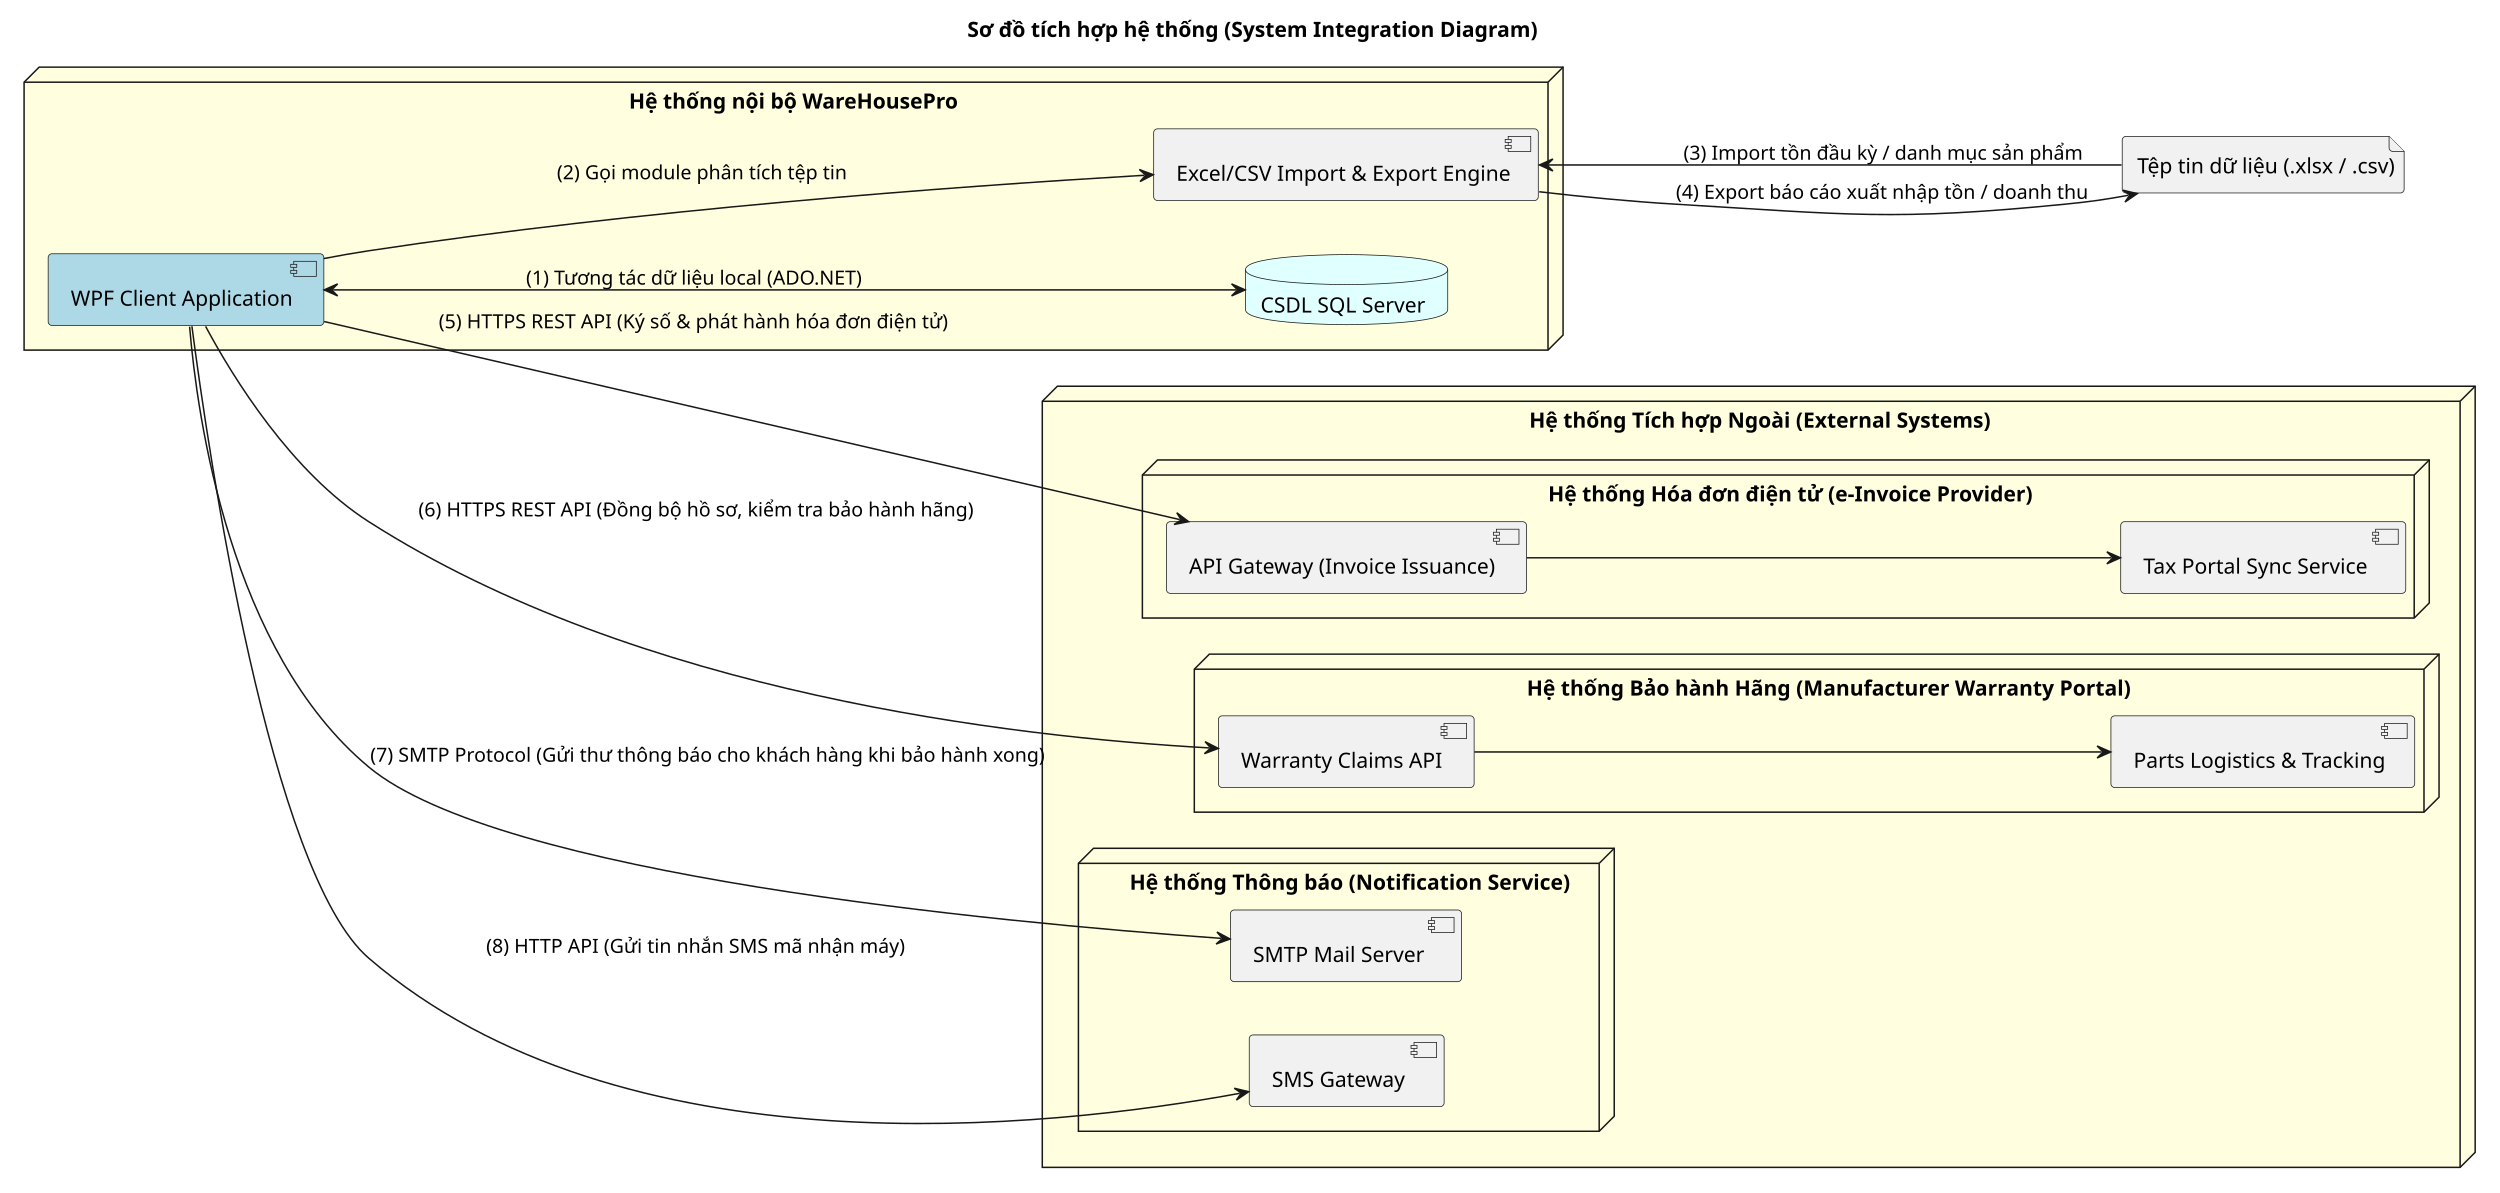
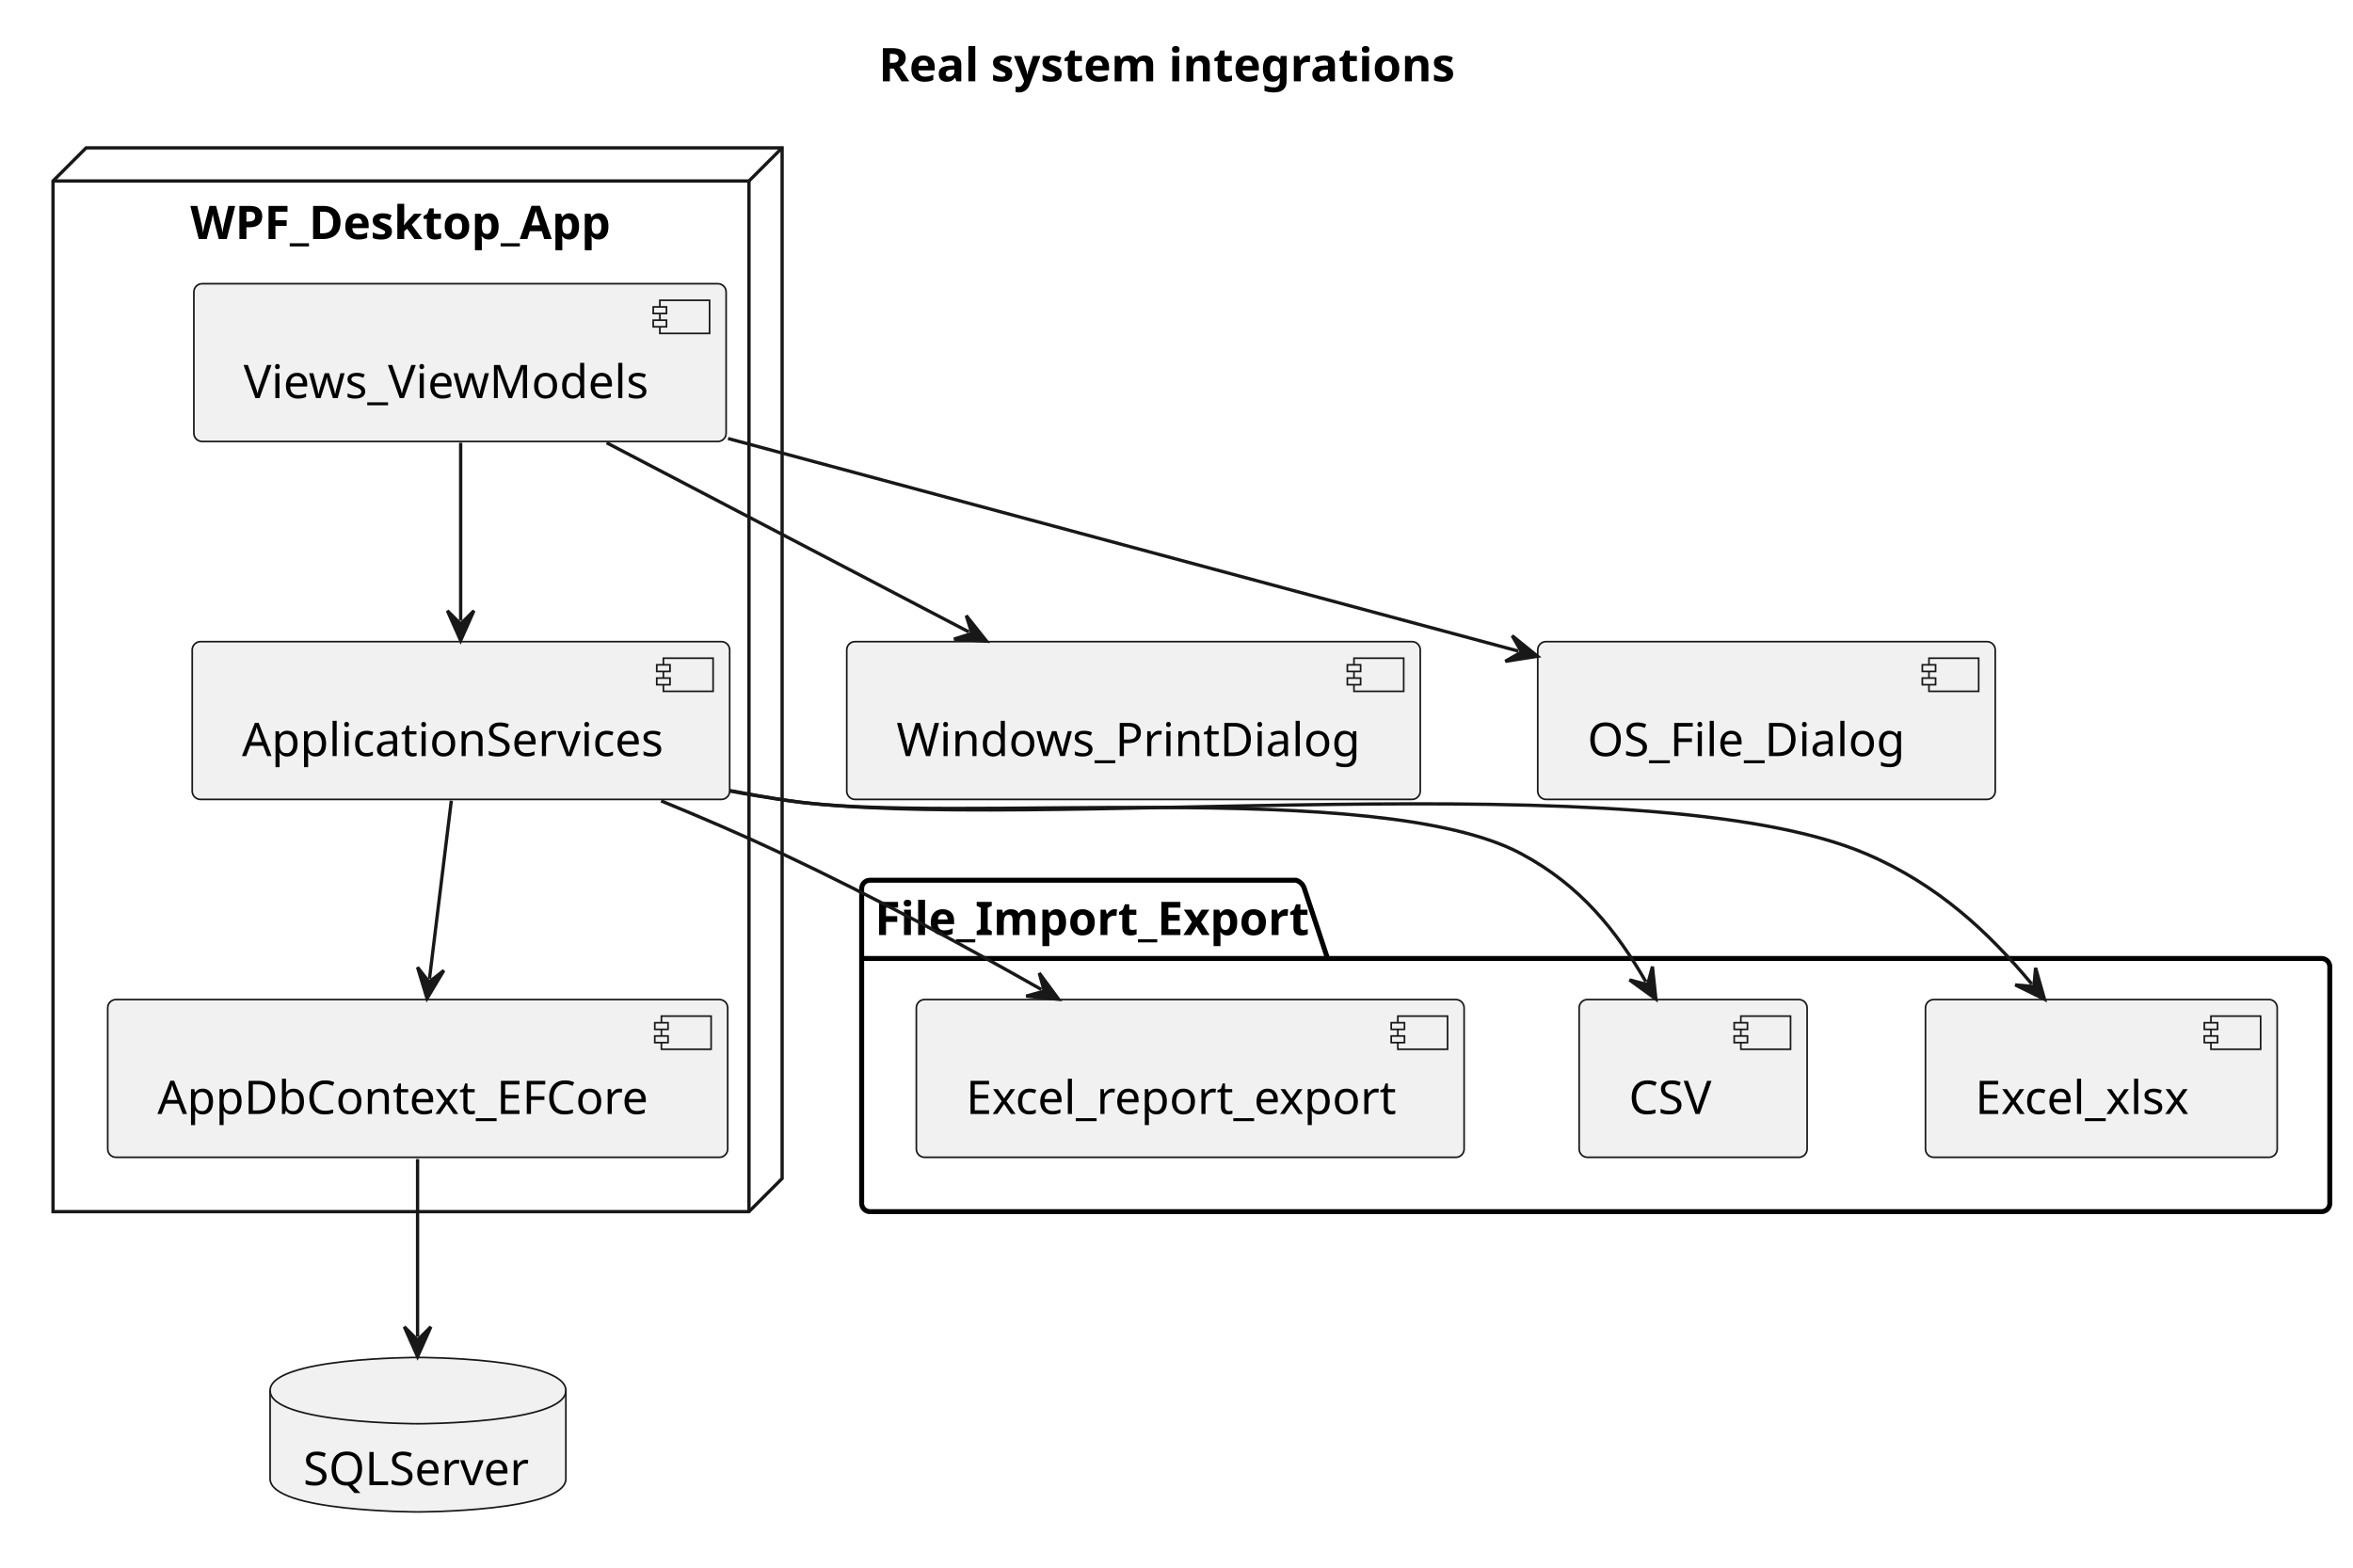
- <svg xmlns="http://www.w3.org/2000/svg" contentStyleType="text/css" data-diagram-type="DESCRIPTION" height="792px" preserveAspectRatio="none" style="width:1661px;height:792px;background:#FFFFFF;" version="1.1" viewBox="0 0 1661 792" width="1661px" zoomAndPan="magnify">
+ <svg xmlns="http://www.w3.org/2000/svg" contentStyleType="text/css" data-diagram-type="DESCRIPTION" height="473px" preserveAspectRatio="none" style="width:710px;height:473px;background:#FFFFFF;" version="1.1" viewBox="0 0 710 473" width="710px" zoomAndPan="magnify">
  <defs />
  <g>
    <g class="title" data-source-line="1">
-       <text fill="#000000" font-family="sans-serif" font-size="14" font-weight="bold" lengthAdjust="spacing" textLength="362.147" x="642.676" y="24.533">Sơ đồ tích hợp hệ thống (System Integration Diagram)</text>
+       <text fill="#000000" font-family="sans-serif" font-size="14" font-weight="bold" lengthAdjust="spacing" textLength="165.724" x="265.138" y="24.533">Real system integrations</text>
    </g>
-     <g class="cluster" data-qualified-name="H. th.ng n.i b. WareHousePro" data-source-line="7" id="ent0002">
-       <polygon fill="#FFFFE0" points="16,54.609,26,44.609,1038.5,44.609,1038.5,222.609,1028.5,232.609,16,232.609,16,54.609" style="stroke:#181818;stroke-width:1;" />
-       <line style="stroke:#181818;stroke-width:1;" x1="1028.5" x2="1038.5" y1="54.609" y2="44.609" />
-       <line style="stroke:#181818;stroke-width:1;" x1="16" x2="1028.5" y1="54.609" y2="54.609" />
-       <line style="stroke:#181818;stroke-width:1;" x1="1028.5" x2="1028.5" y1="54.609" y2="232.609" />
-       <text fill="#000000" font-family="sans-serif" font-size="14" font-weight="bold" lengthAdjust="spacing" textLength="210.779" x="417.86" y="72.143">Hệ thống nội bộ WareHousePro</text>
+     <g class="cluster" data-qualified-name="WPF_Desktop_App" data-source-line="2" id="ent0002">
+       <polygon fill="none" points="16,54.609,26,44.609,236,44.609,236,355.609,226,365.609,16,365.609,16,54.609" style="stroke:#181818;stroke-width:1;" />
+       <line style="stroke:#181818;stroke-width:1;" x1="226" x2="236" y1="54.609" y2="44.609" />
+       <line style="stroke:#181818;stroke-width:1;" x1="16" x2="226" y1="54.609" y2="54.609" />
+       <line style="stroke:#181818;stroke-width:1;" x1="226" x2="226" y1="54.609" y2="365.609" />
+       <text fill="#000000" font-family="sans-serif" font-size="14" font-weight="bold" lengthAdjust="spacing" textLength="129.124" x="57.438" y="72.143">WPF_Desktop_App</text>
    </g>
-     <g class="cluster" data-qualified-name="H. th.ng T.ch h.p Ngo.i .External Systems." data-source-line="13" id="ent0006">
-       <polygon fill="#FFFFE0" points="692.5,266.609,702.5,256.609,1644.5,256.609,1644.5,765.609,1634.5,775.609,692.5,775.609,692.5,266.609" style="stroke:#181818;stroke-width:1;" />
-       <line style="stroke:#181818;stroke-width:1;" x1="1634.5" x2="1644.5" y1="266.609" y2="256.609" />
-       <line style="stroke:#181818;stroke-width:1;" x1="692.5" x2="1634.5" y1="266.609" y2="266.609" />
-       <line style="stroke:#181818;stroke-width:1;" x1="1634.5" x2="1634.5" y1="266.609" y2="775.609" />
-       <text fill="#000000" font-family="sans-serif" font-size="14" font-weight="bold" lengthAdjust="spacing" textLength="296.994" x="1016.003" y="284.143">Hệ thống Tích hợp Ngoài (External Systems)</text>
+     <g class="cluster" data-qualified-name="File_Import_Export" data-source-line="8" id="ent0007">
+       <path d="M262.5,265.609 L391.079,265.609 A3.75,3.75 0 0 1 393.579,268.109 L400.579,289.219 L700.5,289.219 A2.5,2.5 0 0 1 703,291.719 L703,363.109 A2.5,2.5 0 0 1 700.5,365.609 L262.5,365.609 A2.5,2.5 0 0 1 260,363.109 L260,268.109 A2.5,2.5 0 0 1 262.5,265.609" fill="none" style="stroke:#000000;stroke-width:1.5;" />
+       <line style="stroke:#000000;stroke-width:1.5;" x1="260" x2="400.579" y1="289.219" y2="289.219" />
+       <text fill="#000000" font-family="sans-serif" font-size="14" font-weight="bold" lengthAdjust="spacing" textLength="127.579" x="264" y="282.143">File_Import_Export</text>
    </g>
-     <g class="cluster" data-qualified-name="H. th.ng T.ch h.p Ngo.i .External Systems..eInvoice" data-source-line="14" id="ent0007">
-       <polygon fill="#FFFFE0" points="759,315.609,769,305.609,1614,305.609,1614,400.609,1604,410.609,759,410.609,759,315.609" style="stroke:#181818;stroke-width:1;" />
-       <line style="stroke:#181818;stroke-width:1;" x1="1604" x2="1614" y1="315.609" y2="305.609" />
-       <line style="stroke:#181818;stroke-width:1;" x1="759" x2="1604" y1="315.609" y2="315.609" />
-       <line style="stroke:#181818;stroke-width:1;" x1="1604" x2="1604" y1="315.609" y2="410.609" />
-       <text fill="#000000" font-family="sans-serif" font-size="14" font-weight="bold" lengthAdjust="spacing" textLength="307.891" x="1028.555" y="333.143">Hệ thống Hóa đơn điện tử (e-Invoice Provider)</text>
+     <g class="entity" data-qualified-name="WPF_Desktop_App.UI" data-source-line="3" id="ent0003">
+       <rect fill="#F1F1F1" height="47.609" rx="2.5" ry="2.5" style="stroke:#181818;stroke-width:0.5;" width="160.606" x="58.5" y="85.609" />
+       <rect fill="#F1F1F1" height="10" style="stroke:#181818;stroke-width:0.5;" width="15" x="199.106" y="90.609" />
+       <rect fill="#F1F1F1" height="2" style="stroke:#181818;stroke-width:0.5;" width="4" x="197.106" y="92.609" />
+       <rect fill="#F1F1F1" height="2" style="stroke:#181818;stroke-width:0.5;" width="4" x="197.106" y="96.609" />
+       <text fill="#000000" font-family="sans-serif" font-size="14" lengthAdjust="spacing" textLength="120.606" x="73.5" y="120.143">Views_ViewModels</text>
    </g>
-     <g class="cluster" data-qualified-name="H. th.ng T.ch h.p Ngo.i .External Systems..MfgSystem" data-source-line="20" id="ent0011">
-       <polygon fill="#FFFFE0" points="793.5,444.609,803.5,434.609,1620.5,434.609,1620.5,529.609,1610.5,539.609,793.5,539.609,793.5,444.609" style="stroke:#181818;stroke-width:1;" />
-       <line style="stroke:#181818;stroke-width:1;" x1="1610.5" x2="1620.5" y1="444.609" y2="434.609" />
-       <line style="stroke:#181818;stroke-width:1;" x1="793.5" x2="1610.5" y1="444.609" y2="444.609" />
-       <line style="stroke:#181818;stroke-width:1;" x1="1610.5" x2="1610.5" y1="444.609" y2="539.609" />
-       <text fill="#000000" font-family="sans-serif" font-size="14" font-weight="bold" lengthAdjust="spacing" textLength="377.248" x="1014.376" y="462.143">Hệ thống Bảo hành Hãng (Manufacturer Warranty Portal)</text>
+     <g class="entity" data-qualified-name="WPF_Desktop_App.Services" data-source-line="4" id="ent0004">
+       <rect fill="#F1F1F1" height="47.609" rx="2.5" ry="2.5" style="stroke:#181818;stroke-width:0.5;" width="162.172" x="58" y="193.609" />
+       <rect fill="#F1F1F1" height="10" style="stroke:#181818;stroke-width:0.5;" width="15" x="200.172" y="198.609" />
+       <rect fill="#F1F1F1" height="2" style="stroke:#181818;stroke-width:0.5;" width="4" x="198.172" y="200.609" />
+       <rect fill="#F1F1F1" height="2" style="stroke:#181818;stroke-width:0.5;" width="4" x="198.172" y="204.609" />
+       <text fill="#000000" font-family="sans-serif" font-size="14" lengthAdjust="spacing" textLength="122.172" x="73" y="228.143">ApplicationServices</text>
    </g>
-     <g class="cluster" data-qualified-name="H. th.ng T.ch h.p Ngo.i .External Systems..NotifySystem" data-source-line="26" id="ent0015">
-       <polygon fill="#FFFFE0" points="716.5,573.609,726.5,563.609,1072.5,563.609,1072.5,741.609,1062.5,751.609,716.5,751.609,716.5,573.609" style="stroke:#181818;stroke-width:1;" />
-       <line style="stroke:#181818;stroke-width:1;" x1="1062.5" x2="1072.5" y1="573.609" y2="563.609" />
-       <line style="stroke:#181818;stroke-width:1;" x1="716.5" x2="1062.5" y1="573.609" y2="573.609" />
-       <line style="stroke:#181818;stroke-width:1;" x1="1062.5" x2="1062.5" y1="573.609" y2="751.609" />
-       <text fill="#000000" font-family="sans-serif" font-size="14" font-weight="bold" lengthAdjust="spacing" textLength="280" x="750.5" y="591.143">Hệ thống Thông báo (Notification Service)</text>
+     <g class="entity" data-qualified-name="WPF_Desktop_App.DbContext" data-source-line="5" id="ent0005">
+       <rect fill="#F1F1F1" height="47.609" rx="2.5" ry="2.5" style="stroke:#181818;stroke-width:0.5;" width="187.075" x="32.5" y="301.609" />
+       <rect fill="#F1F1F1" height="10" style="stroke:#181818;stroke-width:0.5;" width="15" x="199.575" y="306.609" />
+       <rect fill="#F1F1F1" height="2" style="stroke:#181818;stroke-width:0.5;" width="4" x="197.575" y="308.609" />
+       <rect fill="#F1F1F1" height="2" style="stroke:#181818;stroke-width:0.5;" width="4" x="197.575" y="312.609" />
+       <text fill="#000000" font-family="sans-serif" font-size="14" lengthAdjust="spacing" textLength="147.075" x="47.5" y="336.143">AppDbContext_EFCore</text>
    </g>
-     <g class="entity" data-qualified-name="H. th.ng n.i b. WareHousePro.WPFApp" data-source-line="8" id="ent0003">
-       <rect fill="#ADD8E6" height="47.609" rx="2.5" ry="2.5" style="stroke:#181818;stroke-width:0.5;" width="183.165" x="32" y="168.609" />
-       <rect fill="#ADD8E6" height="10" style="stroke:#181818;stroke-width:0.5;" width="15" x="195.165" y="173.609" />
-       <rect fill="#ADD8E6" height="2" style="stroke:#181818;stroke-width:0.5;" width="4" x="193.165" y="175.609" />
-       <rect fill="#ADD8E6" height="2" style="stroke:#181818;stroke-width:0.5;" width="4" x="193.165" y="179.609" />
-       <text fill="#000000" font-family="sans-serif" font-size="14" lengthAdjust="spacing" textLength="143.165" x="47" y="203.143">WPF Client Application</text>
+     <g class="entity" data-qualified-name="File_Import_Export.Excel" data-source-line="9" id="ent0008">
+       <rect fill="#F1F1F1" height="47.609" rx="2.5" ry="2.5" style="stroke:#181818;stroke-width:0.5;" width="106.131" x="581" y="301.609" />
+       <rect fill="#F1F1F1" height="10" style="stroke:#181818;stroke-width:0.5;" width="15" x="667.131" y="306.609" />
+       <rect fill="#F1F1F1" height="2" style="stroke:#181818;stroke-width:0.5;" width="4" x="665.131" y="308.609" />
+       <rect fill="#F1F1F1" height="2" style="stroke:#181818;stroke-width:0.5;" width="4" x="665.131" y="312.609" />
+       <text fill="#000000" font-family="sans-serif" font-size="14" lengthAdjust="spacing" textLength="66.131" x="596" y="336.143">Excel_xlsx</text>
    </g>
-     <g class="entity" data-qualified-name="H. th.ng n.i b. WareHousePro.SQLDB" data-source-line="9" id="ent0004">
-       <path d="M827.5,179.109 C827.5,169.109 894.686,169.109 894.686,169.109 C894.686,169.109 961.872,169.109 961.872,179.109 L961.872,205.719 C961.872,215.719 894.686,215.719 894.686,215.719 C894.686,215.719 827.5,215.719 827.5,205.719 L827.5,179.109" fill="#E0FFFF" style="stroke:#181818;stroke-width:0.5;" />
-       <path d="M827.5,179.109 C827.5,189.109 894.686,189.109 894.686,189.109 C894.686,189.109 961.872,189.109 961.872,179.109" fill="none" style="stroke:#181818;stroke-width:0.5;" />
-       <text fill="#000000" font-family="sans-serif" font-size="14" lengthAdjust="spacing" textLength="114.372" x="837.5" y="207.643">CSDL SQL Server</text>
+     <g class="entity" data-qualified-name="File_Import_Export.Csv" data-source-line="10" id="ent0009">
+       <rect fill="#F1F1F1" height="47.609" rx="2.5" ry="2.5" style="stroke:#181818;stroke-width:0.5;" width="68.786" x="476.5" y="301.609" />
+       <rect fill="#F1F1F1" height="10" style="stroke:#181818;stroke-width:0.5;" width="15" x="525.286" y="306.609" />
+       <rect fill="#F1F1F1" height="2" style="stroke:#181818;stroke-width:0.5;" width="4" x="523.286" y="308.609" />
+       <rect fill="#F1F1F1" height="2" style="stroke:#181818;stroke-width:0.5;" width="4" x="523.286" y="312.609" />
+       <text fill="#000000" font-family="sans-serif" font-size="14" lengthAdjust="spacing" textLength="28.786" x="491.5" y="336.143">CSV</text>
    </g>
-     <g class="entity" data-qualified-name="H. th.ng n.i b. WareHousePro.ExcelEngine" data-source-line="10" id="ent0005">
-       <rect fill="#F1F1F1" height="47.609" rx="2.5" ry="2.5" style="stroke:#181818;stroke-width:0.5;" width="255.537" x="766.5" y="85.609" />
-       <rect fill="#F1F1F1" height="10" style="stroke:#181818;stroke-width:0.5;" width="15" x="1002.037" y="90.609" />
-       <rect fill="#F1F1F1" height="2" style="stroke:#181818;stroke-width:0.5;" width="4" x="1000.037" y="92.609" />
-       <rect fill="#F1F1F1" height="2" style="stroke:#181818;stroke-width:0.5;" width="4" x="1000.037" y="96.609" />
-       <text fill="#000000" font-family="sans-serif" font-size="14" lengthAdjust="spacing" textLength="215.537" x="781.5" y="120.143">Excel/CSV Import &amp; Export Engine</text>
+     <g class="entity" data-qualified-name="File_Import_Export.Export" data-source-line="11" id="ent0010">
+       <rect fill="#F1F1F1" height="47.609" rx="2.5" ry="2.5" style="stroke:#181818;stroke-width:0.5;" width="165.289" x="276.5" y="301.609" />
+       <rect fill="#F1F1F1" height="10" style="stroke:#181818;stroke-width:0.5;" width="15" x="421.789" y="306.609" />
+       <rect fill="#F1F1F1" height="2" style="stroke:#181818;stroke-width:0.5;" width="4" x="419.789" y="308.609" />
+       <rect fill="#F1F1F1" height="2" style="stroke:#181818;stroke-width:0.5;" width="4" x="419.789" y="312.609" />
+       <text fill="#000000" font-family="sans-serif" font-size="14" lengthAdjust="spacing" textLength="125.289" x="291.5" y="336.143">Excel_report_export</text>
    </g>
-     <g class="entity" data-qualified-name="H. th.ng T.ch h.p Ngo.i .External Systems..eInvoice.eInvoiceAPI" data-source-line="15" id="ent0008">
-       <rect fill="#F1F1F1" height="47.609" rx="2.5" ry="2.5" style="stroke:#181818;stroke-width:0.5;" width="239.199" x="775" y="346.609" />
-       <rect fill="#F1F1F1" height="10" style="stroke:#181818;stroke-width:0.5;" width="15" x="994.199" y="351.609" />
-       <rect fill="#F1F1F1" height="2" style="stroke:#181818;stroke-width:0.5;" width="4" x="992.199" y="353.609" />
-       <rect fill="#F1F1F1" height="2" style="stroke:#181818;stroke-width:0.5;" width="4" x="992.199" y="357.609" />
-       <text fill="#000000" font-family="sans-serif" font-size="14" lengthAdjust="spacing" textLength="199.199" x="790" y="381.143">API Gateway (Invoice Issuance)</text>
+     <g class="entity" data-qualified-name="Sql" data-source-line="7" id="ent0006">
+       <path d="M81.5,419.609 C81.5,409.609 126.124,409.609 126.124,409.609 C126.124,409.609 170.748,409.609 170.748,419.609 L170.748,446.219 C170.748,456.219 126.124,456.219 126.124,456.219 C126.124,456.219 81.5,456.219 81.5,446.219 L81.5,419.609" fill="#F1F1F1" style="stroke:#181818;stroke-width:0.5;" />
+       <path d="M81.5,419.609 C81.5,429.609 126.124,429.609 126.124,429.609 C126.124,429.609 170.748,429.609 170.748,419.609" fill="none" style="stroke:#181818;stroke-width:0.5;" />
+       <text fill="#000000" font-family="sans-serif" font-size="14" lengthAdjust="spacing" textLength="69.248" x="91.5" y="448.143">SQLServer</text>
    </g>
-     <g class="entity" data-qualified-name="H. th.ng T.ch h.p Ngo.i .External Systems..eInvoice.TaxSync" data-source-line="16" id="ent0009">
-       <rect fill="#F1F1F1" height="47.609" rx="2.5" ry="2.5" style="stroke:#181818;stroke-width:0.5;" width="189.386" x="1409" y="346.609" />
-       <rect fill="#F1F1F1" height="10" style="stroke:#181818;stroke-width:0.5;" width="15" x="1578.386" y="351.609" />
-       <rect fill="#F1F1F1" height="2" style="stroke:#181818;stroke-width:0.5;" width="4" x="1576.386" y="353.609" />
-       <rect fill="#F1F1F1" height="2" style="stroke:#181818;stroke-width:0.5;" width="4" x="1576.386" y="357.609" />
-       <text fill="#000000" font-family="sans-serif" font-size="14" lengthAdjust="spacing" textLength="149.386" x="1424" y="381.143">Tax Portal Sync Service</text>
+     <g class="entity" data-qualified-name="Print" data-source-line="13" id="ent0011">
+       <rect fill="#F1F1F1" height="47.609" rx="2.5" ry="2.5" style="stroke:#181818;stroke-width:0.5;" width="173.055" x="255.5" y="193.609" />
+       <rect fill="#F1F1F1" height="10" style="stroke:#181818;stroke-width:0.5;" width="15" x="408.555" y="198.609" />
+       <rect fill="#F1F1F1" height="2" style="stroke:#181818;stroke-width:0.5;" width="4" x="406.555" y="200.609" />
+       <rect fill="#F1F1F1" height="2" style="stroke:#181818;stroke-width:0.5;" width="4" x="406.555" y="204.609" />
+       <text fill="#000000" font-family="sans-serif" font-size="14" lengthAdjust="spacing" textLength="133.055" x="270.5" y="228.143">Windows_PrintDialog</text>
    </g>
-     <g class="entity" data-qualified-name="H. th.ng T.ch h.p Ngo.i .External Systems..MfgSystem.MfgAPI" data-source-line="21" id="ent0012">
-       <rect fill="#F1F1F1" height="47.609" rx="2.5" ry="2.5" style="stroke:#181818;stroke-width:0.5;" width="169.91" x="809.5" y="475.609" />
-       <rect fill="#F1F1F1" height="10" style="stroke:#181818;stroke-width:0.5;" width="15" x="959.41" y="480.609" />
-       <rect fill="#F1F1F1" height="2" style="stroke:#181818;stroke-width:0.5;" width="4" x="957.41" y="482.609" />
-       <rect fill="#F1F1F1" height="2" style="stroke:#181818;stroke-width:0.5;" width="4" x="957.41" y="486.609" />
-       <text fill="#000000" font-family="sans-serif" font-size="14" lengthAdjust="spacing" textLength="129.91" x="824.5" y="510.143">Warranty Claims API</text>
+     <g class="entity" data-qualified-name="Dialog" data-source-line="14" id="ent0012">
+       <rect fill="#F1F1F1" height="47.609" rx="2.5" ry="2.5" style="stroke:#181818;stroke-width:0.5;" width="138.048" x="464" y="193.609" />
+       <rect fill="#F1F1F1" height="10" style="stroke:#181818;stroke-width:0.5;" width="15" x="582.048" y="198.609" />
+       <rect fill="#F1F1F1" height="2" style="stroke:#181818;stroke-width:0.5;" width="4" x="580.048" y="200.609" />
+       <rect fill="#F1F1F1" height="2" style="stroke:#181818;stroke-width:0.5;" width="4" x="580.048" y="204.609" />
+       <text fill="#000000" font-family="sans-serif" font-size="14" lengthAdjust="spacing" textLength="98.048" x="479" y="228.143">OS_File_Dialog</text>
    </g>
-     <g class="entity" data-qualified-name="H. th.ng T.ch h.p Ngo.i .External Systems..MfgSystem.MfgParts" data-source-line="22" id="ent0013">
-       <rect fill="#F1F1F1" height="47.609" rx="2.5" ry="2.5" style="stroke:#181818;stroke-width:0.5;" width="201.834" x="1402.5" y="475.609" />
-       <rect fill="#F1F1F1" height="10" style="stroke:#181818;stroke-width:0.5;" width="15" x="1584.334" y="480.609" />
-       <rect fill="#F1F1F1" height="2" style="stroke:#181818;stroke-width:0.5;" width="4" x="1582.334" y="482.609" />
-       <rect fill="#F1F1F1" height="2" style="stroke:#181818;stroke-width:0.5;" width="4" x="1582.334" y="486.609" />
-       <text fill="#000000" font-family="sans-serif" font-size="14" lengthAdjust="spacing" textLength="161.834" x="1417.5" y="510.143">Parts Logistics &amp; Tracking</text>
+     <g class="link" data-entity-1="ent0003" data-entity-2="ent0004" data-link-type="dependency" data-source-line="15" id="lnk13">
+       <path d="M139,133.609 C139,151.269 139,169.549 139,187.289" fill="none" id="UI-to-Services" style="stroke:#181818;stroke-width:1;" />
+       <polygon fill="#181818" points="139,193.289,143,184.289,139,188.289,135,184.289,139,193.289" style="stroke:#181818;stroke-width:1;" />
    </g>
-     <g class="entity" data-qualified-name="H. th.ng T.ch h.p Ngo.i .External Systems..NotifySystem.SMTPServer" data-source-line="27" id="ent0016">
-       <rect fill="#F1F1F1" height="47.609" rx="2.5" ry="2.5" style="stroke:#181818;stroke-width:0.5;" width="153.572" x="817.5" y="604.609" />
-       <rect fill="#F1F1F1" height="10" style="stroke:#181818;stroke-width:0.5;" width="15" x="951.072" y="609.609" />
-       <rect fill="#F1F1F1" height="2" style="stroke:#181818;stroke-width:0.5;" width="4" x="949.072" y="611.609" />
-       <rect fill="#F1F1F1" height="2" style="stroke:#181818;stroke-width:0.5;" width="4" x="949.072" y="615.609" />
-       <text fill="#000000" font-family="sans-serif" font-size="14" lengthAdjust="spacing" textLength="113.572" x="832.5" y="639.143">SMTP Mail Server</text>
+     <g class="link" data-entity-1="ent0004" data-entity-2="ent0005" data-link-type="dependency" data-source-line="16" id="lnk14">
+       <path d="M136.18,241.609 C134.01,259.269 131.772,277.594 129.592,295.334" fill="none" id="Services-to-DbContext" style="stroke:#181818;stroke-width:1;" />
+       <polygon fill="#181818" points="128.86,301.289,133.928,292.844,129.47,296.327,125.988,291.869,128.86,301.289" style="stroke:#181818;stroke-width:1;" />
    </g>
-     <g class="entity" data-qualified-name="H. th.ng T.ch h.p Ngo.i .External Systems..NotifySystem.SMSGateway" data-source-line="28" id="ent0017">
-       <rect fill="#F1F1F1" height="47.609" rx="2.5" ry="2.5" style="stroke:#181818;stroke-width:0.5;" width="129.476" x="830" y="687.609" />
-       <rect fill="#F1F1F1" height="10" style="stroke:#181818;stroke-width:0.5;" width="15" x="939.476" y="692.609" />
-       <rect fill="#F1F1F1" height="2" style="stroke:#181818;stroke-width:0.5;" width="4" x="937.476" y="694.609" />
-       <rect fill="#F1F1F1" height="2" style="stroke:#181818;stroke-width:0.5;" width="4" x="937.476" y="698.609" />
-       <text fill="#000000" font-family="sans-serif" font-size="14" lengthAdjust="spacing" textLength="89.476" x="845" y="722.143">SMS Gateway</text>
+     <g class="link" data-entity-1="ent0005" data-entity-2="ent0006" data-link-type="dependency" data-source-line="17" id="lnk15">
+       <path d="M126,349.759 C126,367.469 126,385.769 126,403.369" fill="none" id="DbContext-to-Sql" style="stroke:#181818;stroke-width:1;" />
+       <polygon fill="#181818" points="126,409.369,130,400.369,126,404.369,122,400.369,126,409.369" style="stroke:#181818;stroke-width:1;" />
    </g>
-     <g class="entity" data-qualified-name="DataFile" data-source-line="32" id="ent0018">
-       <path d="M1410,93.109 L1410,125.719 A2.5,2.5 0 0 0 1412.5,128.219 L1594.803,128.219 A2.5,2.5 0 0 0 1597.303,125.719 L1597.303,100.609 L1587.303,90.609 L1412.5,90.609 A2.5,2.5 0 0 0 1410,93.109" fill="#F1F1F1" style="stroke:#181818;stroke-width:0.5;" />
-       <path d="M1587.303,90.609 L1587.303,98.109 A2.5,2.5 0 0 0 1589.803,100.609 L1597.303,100.609" fill="#F1F1F1" style="stroke:#181818;stroke-width:0.5;" />
-       <text fill="#000000" font-family="sans-serif" font-size="14" lengthAdjust="spacing" textLength="167.303" x="1420" y="115.143">Tệp tin dữ liệu (.xlsx / .csv)</text>
+     <g class="link" data-entity-1="ent0003" data-entity-2="ent0012" data-link-type="dependency" data-source-line="18" id="lnk16">
+       <path d="M219.68,132.319 C291.61,151.669 389.986,178.13 458.146,196.47" fill="none" id="UI-to-Dialog" style="stroke:#181818;stroke-width:1;" />
+       <polygon fill="#181818" points="463.94,198.029,456.288,191.828,459.112,196.73,454.21,199.554,463.94,198.029" style="stroke:#181818;stroke-width:1;" />
    </g>
-     <g class="link" data-entity-1="ent0008" data-entity-2="ent0009" data-link-type="dependency" data-source-line="17" id="lnk10">
-       <path d="M1014.34,370.609 C1129.79,370.609 1296.75,370.609 1402.79,370.609" fill="none" id="eInvoiceAPI-to-TaxSync" style="stroke:#181818;stroke-width:1;" />
-       <polygon fill="#181818" points="1408.79,370.609,1399.79,366.609,1403.79,370.609,1399.79,374.609,1408.79,370.609" style="stroke:#181818;stroke-width:1;" />
+     <g class="link" data-entity-1="ent0004" data-entity-2="ent0008" data-link-type="dependency" data-source-line="19" id="lnk17">
+       <path d="M220.09,238.679 C226.13,239.799 232.15,240.789 238,241.609 C309.61,251.609 496.48,229.259 563,257.609 C584.83,266.909 600.176,281.473 613.076,296.933" fill="none" id="Services-to-Excel" style="stroke:#181818;stroke-width:1;" />
+       <polygon fill="#181818" points="616.92,301.539,614.225,292.066,613.717,297.7,608.083,297.192,616.92,301.539" style="stroke:#181818;stroke-width:1;" />
    </g>
-     <g class="link" data-entity-1="ent0012" data-entity-2="ent0013" data-link-type="dependency" data-source-line="23" id="lnk14">
-       <path d="M979.58,499.609 C1090.17,499.609 1278.25,499.609 1396.32,499.609" fill="none" id="MfgAPI-to-MfgParts" style="stroke:#181818;stroke-width:1;" />
-       <polygon fill="#181818" points="1402.32,499.609,1393.32,495.609,1397.32,499.609,1393.32,503.609,1402.32,499.609" style="stroke:#181818;stroke-width:1;" />
+     <g class="link" data-entity-1="ent0004" data-entity-2="ent0009" data-link-type="dependency" data-source-line="20" id="lnk18">
+       <path d="M220.11,238.529 C226.15,239.679 232.16,240.729 238,241.609 C286.68,248.979 415.59,234.369 459,257.609 C477.04,267.269 487.818,280.994 496.648,296.274" fill="none" id="Services-to-Csv" style="stroke:#181818;stroke-width:1;" />
+       <polygon fill="#181818" points="499.65,301.469,498.61,291.676,497.148,297.14,491.684,295.678,499.65,301.469" style="stroke:#181818;stroke-width:1;" />
    </g>
-     <g class="link" data-entity-1="ent0003" data-entity-2="ent0004" data-link-type="dependency" data-source-line="35" id="lnk19">
-       <path d="M221.35,192.609 C378.05,192.609 683.52,192.609 821.26,192.609" fill="none" id="WPFApp-SQLDB" style="stroke:#181818;stroke-width:1;" />
-       <polygon fill="#181818" points="215.35,192.609,224.35,196.609,220.35,192.609,224.35,188.609,215.35,192.609" style="stroke:#181818;stroke-width:1;" />
-       <polygon fill="#181818" points="827.26,192.609,818.26,188.609,822.26,192.609,818.26,196.609,827.26,192.609" style="stroke:#181818;stroke-width:1;" />
-       <text fill="#000000" font-family="sans-serif" font-size="13" lengthAdjust="spacing" textLength="223.875" x="349.5" y="189.105">(1) Tương tác dữ liệu local (ADO.NET)</text>
+     <g class="link" data-entity-1="ent0004" data-entity-2="ent0010" data-link-type="dependency" data-source-line="21" id="lnk19">
+       <path d="M199.49,241.669 C211.69,246.669 224.34,252.109 236,257.609 C264.48,271.039 290.401,285.07 314.231,298.58" fill="none" id="Services-to-Export" style="stroke:#181818;stroke-width:1;" />
+       <polygon fill="#181818" points="319.45,301.539,313.593,293.621,315.1,299.073,309.648,300.58,319.45,301.539" style="stroke:#181818;stroke-width:1;" />
    </g>
-     <g class="link" data-entity-1="ent0003" data-entity-2="ent0005" data-link-type="dependency" data-source-line="36" id="lnk20">
-       <path d="M215.08,171.799 C225.14,169.859 235.27,168.079 245,166.609 C424.92,139.399 629.04,124.225 760.211,116.445" fill="none" id="WPFApp-to-ExcelEngine" style="stroke:#181818;stroke-width:1;" />
-       <polygon fill="#181818" points="766.2,116.089,756.979,112.629,761.209,116.385,757.453,120.615,766.2,116.089" style="stroke:#181818;stroke-width:1;" />
-       <text fill="#000000" font-family="sans-serif" font-size="13" lengthAdjust="spacing" textLength="182.102" x="370" y="119.105">(2) Gọi module phân tích tệp tin</text>
-     </g>
-     <g class="link" data-entity-1="ent0018" data-entity-2="ent0005" data-link-type="dependency" data-source-line="38" id="lnk21">
-       <path d="M1409.57,109.609 C1306.13,109.609 1144.34,109.609 1028.75,109.609" fill="none" id="DataFile-to-ExcelEngine" style="stroke:#181818;stroke-width:1;" />
-       <polygon fill="#181818" points="1022.75,109.609,1031.75,113.609,1027.75,109.609,1031.75,105.609,1022.75,109.609" style="stroke:#181818;stroke-width:1;" />
-       <text fill="#000000" font-family="sans-serif" font-size="13" lengthAdjust="spacing" textLength="248.568" x="1118.5" y="106.105">(3) Import tồn đầu kỳ / danh mục sản phẩm</text>
-     </g>
-     <g class="link" data-entity-1="ent0005" data-entity-2="ent0018" data-link-type="dependency" data-source-line="39" id="lnk22">
-       <path d="M1022.64,127.409 C1052.08,130.819 1083.34,133.869 1112.5,135.609 C1227.85,142.499 1257.51,146.999 1372.5,135.609 C1387.96,134.079 1398.41,132.641 1414.09,129.741" fill="none" id="ExcelEngine-to-DataFile" style="stroke:#181818;stroke-width:1;" />
-       <polygon fill="#181818" points="1419.99,128.649,1410.413,126.353,1415.073,129.559,1411.868,134.22,1419.99,128.649" style="stroke:#181818;stroke-width:1;" />
-       <text fill="#000000" font-family="sans-serif" font-size="13" lengthAdjust="spacing" textLength="258.013" x="1113.5" y="132.105">(4) Export báo cáo xuất nhập tồn / doanh thu</text>
-     </g>
-     <g class="link" data-entity-1="ent0003" data-entity-2="ent0008" data-link-type="dependency" data-source-line="41" id="lnk23">
-       <path d="M215.35,213.639 C359.13,246.919 632.425,310.176 783.875,345.236" fill="none" id="WPFApp-to-eInvoiceAPI" style="stroke:#181818;stroke-width:1;" />
-       <polygon fill="#181818" points="789.72,346.589,781.854,340.663,784.849,345.462,780.05,348.457,789.72,346.589" style="stroke:#181818;stroke-width:1;" />
-       <text fill="#000000" font-family="sans-serif" font-size="13" lengthAdjust="spacing" textLength="339.485" x="291.5" y="218.105">(5) HTTPS REST API (Ký số &amp; phát hành hóa đơn điện tử)</text>
-     </g>
-     <g class="link" data-entity-1="ent0003" data-entity-2="ent0012" data-link-type="dependency" data-source-line="42" id="lnk24">
-       <path d="M136.6,216.849 C155.08,251.269 193.67,313.759 245,346.609 C423.55,460.869 672.779,489.615 803.419,496.915" fill="none" id="WPFApp-to-MfgAPI" style="stroke:#181818;stroke-width:1;" />
-       <polygon fill="#181818" points="809.41,497.249,800.647,492.753,804.418,496.97,800.201,500.741,809.41,497.249" style="stroke:#181818;stroke-width:1;" />
-       <text fill="#000000" font-family="sans-serif" font-size="13" lengthAdjust="spacing" textLength="366.907" x="278" y="343.104">(6) HTTPS REST API (Đồng bộ hồ sơ, kiểm tra bảo hành hãng)</text>
-     </g>
-     <g class="link" data-entity-1="ent0003" data-entity-2="ent0016" data-link-type="dependency" data-source-line="43" id="lnk25">
-       <path d="M125.97,217.019 C130.99,277.079 152.71,432.739 245,509.609 C331.14,581.359 659.135,612.551 811.255,623.441" fill="none" id="WPFApp-to-SMTPServer" style="stroke:#181818;stroke-width:1;" />
-       <polygon fill="#181818" points="817.24,623.869,808.549,619.237,812.253,623.512,807.977,627.216,817.24,623.869" style="stroke:#181818;stroke-width:1;" />
-       <text fill="#000000" font-family="sans-serif" font-size="13" lengthAdjust="spacing" textLength="430.758" x="246" y="506.104">(7) SMTP Protocol (Gửi thư thông báo cho khách hàng khi bảo hành xong)</text>
-     </g>
-     <g class="link" data-entity-1="ent0003" data-entity-2="ent0017" data-link-type="dependency" data-source-line="44" id="lnk26">
-       <path d="M127.5,216.739 C138.5,301.009 179.38,580.159 245,636.609 C412.75,780.929 695.948,749.81 823.708,726.41" fill="none" id="WPFApp-to-SMSGateway" style="stroke:#181818;stroke-width:1;" />
-       <polygon fill="#181818" points="829.61,725.329,820.037,723.016,824.692,726.23,821.478,730.885,829.61,725.329" style="stroke:#181818;stroke-width:1;" />
-       <text fill="#000000" font-family="sans-serif" font-size="13" lengthAdjust="spacing" textLength="276.009" x="323" y="633.105">(8) HTTP API (Gửi tin nhắn SMS mã nhận máy)</text>
+     <g class="link" data-entity-1="ent0003" data-entity-2="ent0011" data-link-type="dependency" data-source-line="22" id="lnk20">
+       <path d="M183.05,133.609 C216.98,151.329 258.371,172.943 292.371,190.693" fill="none" id="UI-to-Print" style="stroke:#181818;stroke-width:1;" />
+       <polygon fill="#181818" points="297.69,193.469,291.563,185.758,293.258,191.155,287.861,192.85,297.69,193.469" style="stroke:#181818;stroke-width:1;" />
    </g>
  </g>
</svg>
